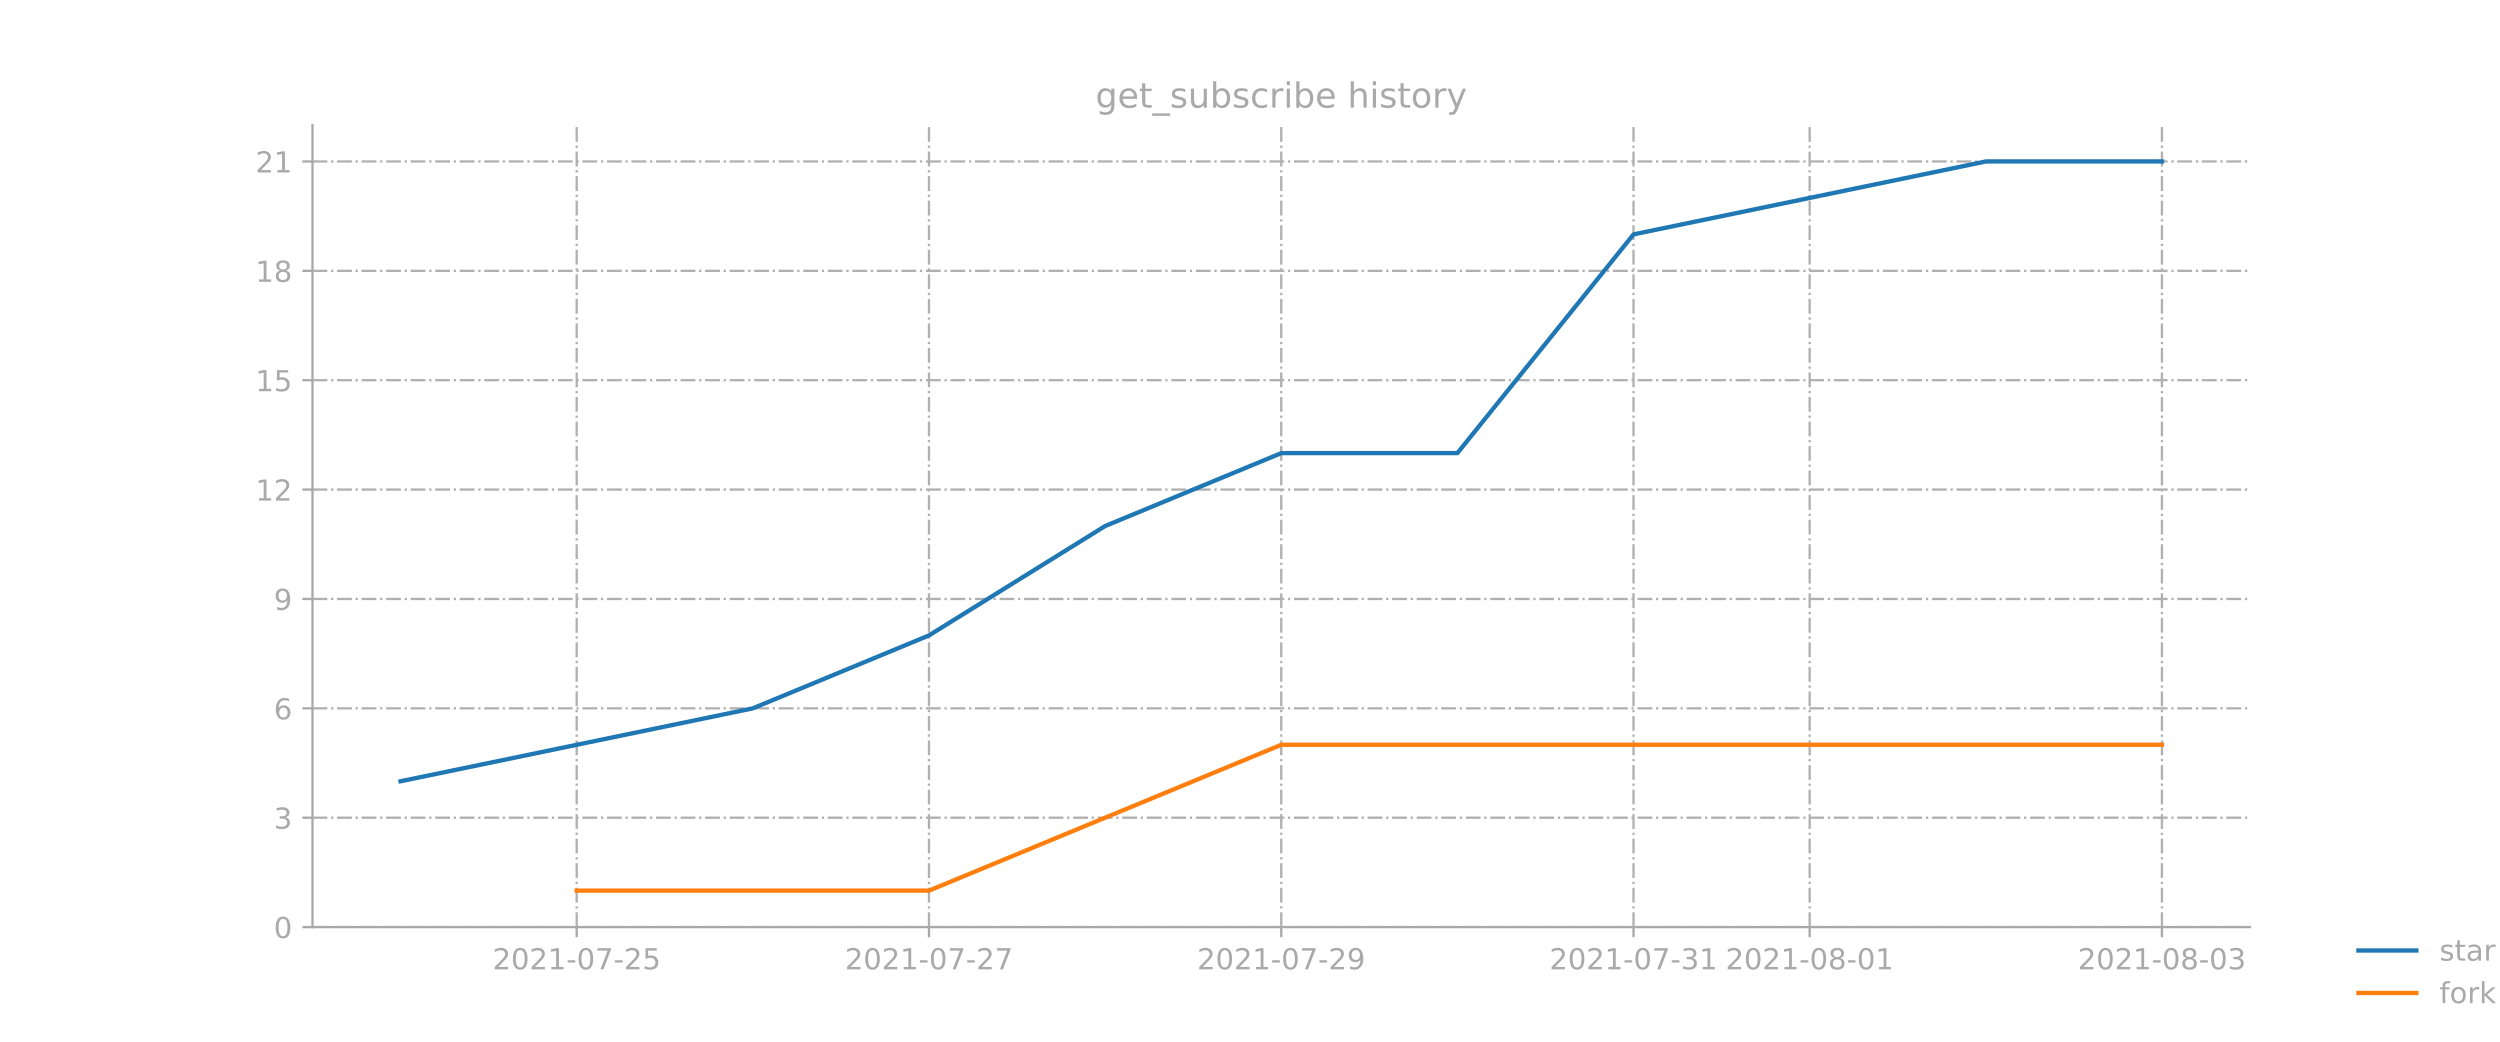
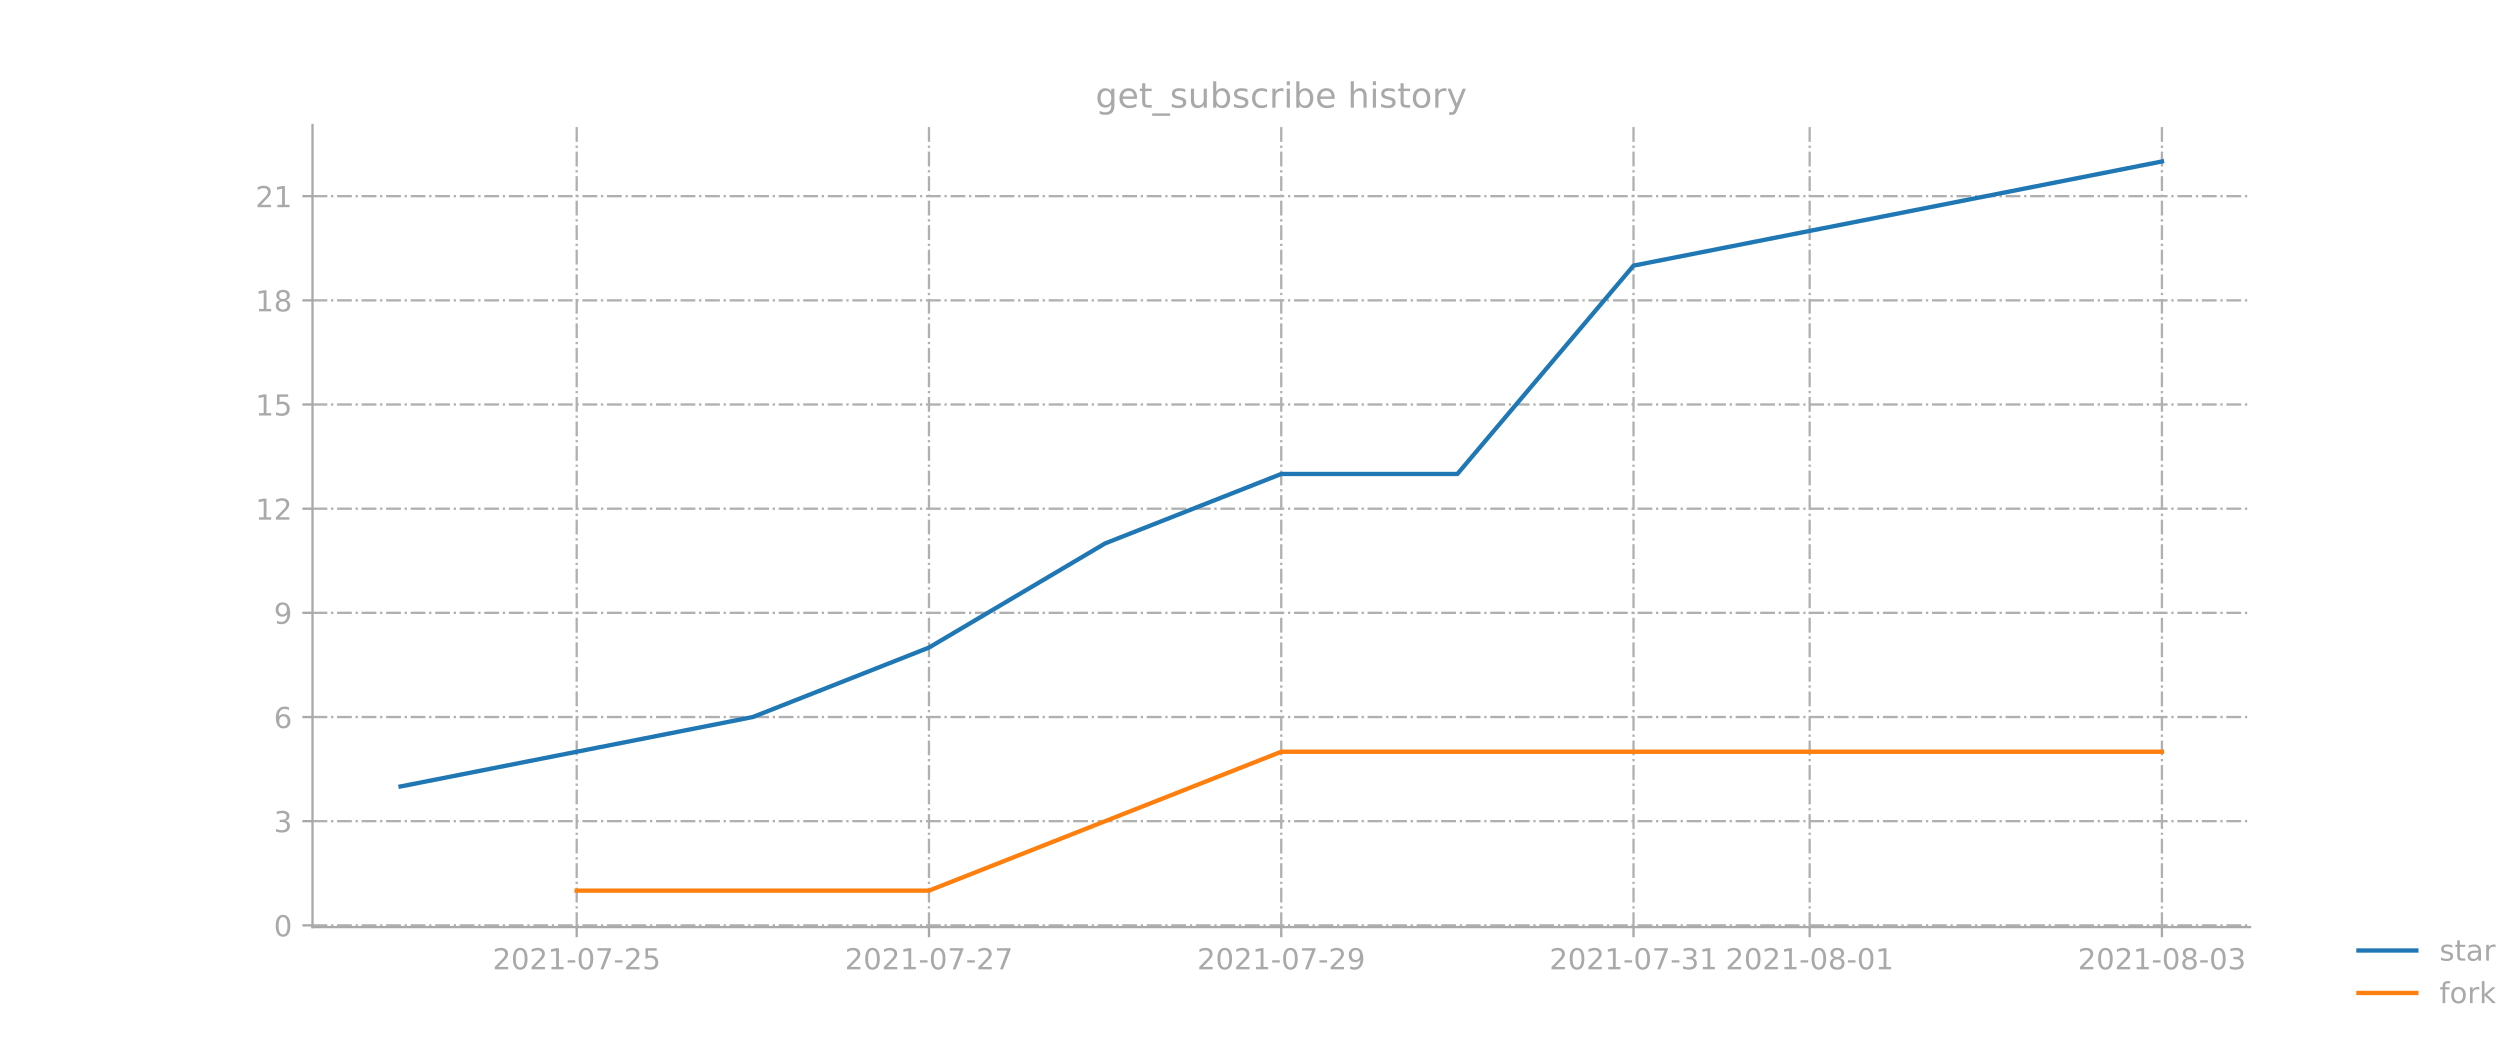
<svg xmlns="http://www.w3.org/2000/svg" xmlns:xlink="http://www.w3.org/1999/xlink" height="360pt" version="1.1" viewBox="0 0 864 360" width="864pt">
  <defs>
    <style type="text/css">*{stroke-linecap:butt;stroke-linejoin:round;}</style>
  </defs>
  <g id="figure_1">
    <g id="patch_1">
      <path d="M 0 360  L 864 360  L 864 0  L 0 0  z " style="fill:none;opacity:0;" />
    </g>
    <g id="axes_1">
      <g id="patch_2">
        <path d="M 108 320.4  L 777.6 320.4  L 777.6 43.2  L 108 43.2  z " style="fill:none;opacity:0;" />
      </g>
      <g id="matplotlib.axis_1">
        <g id="xtick_1">
          <g id="line2d_1">
-             <path clip-path="url(#p1a5dac1588)" d="M 199.309 320.4  L 199.309 43.2  " style="fill:none;stroke:#b0b0b0;stroke-dasharray:5.12,1.28,0.8,1.28;stroke-dashoffset:0;stroke-width:0.8;" />
+             <path clip-path="url(#p8f7c2eec60)" d="M 199.309 320.4  L 199.309 43.2  " style="fill:none;stroke:#b0b0b0;stroke-dasharray:5.12,1.28,0.8,1.28;stroke-dashoffset:0;stroke-width:0.8;" />
          </g>
          <g id="line2d_2">
            <defs>
-               <path d="M 0 0  L 0 3.5  " id="mdf67e883db" style="stroke:#a9a9a9;stroke-width:0.8;" />
+               <path d="M 0 0  L 0 3.5  " id="mfc2917ab93" style="stroke:#a9a9a9;stroke-width:0.8;" />
            </defs>
            <g>
-               <use style="fill:#a9a9a9;stroke:#a9a9a9;stroke-width:0.8;" x="199.309" xlink:href="#mdf67e883db" y="320.4" />
+               <use style="fill:#a9a9a9;stroke:#a9a9a9;stroke-width:0.8;" x="199.309" xlink:href="#mfc2917ab93" y="320.4" />
            </g>
          </g>
          <g id="text_1">
            <g style="fill:#a9a9a9;" transform="translate(170.2513 334.9984)scale(0.1 -0.1)">
              <defs>
                <path d="M 1228 531  L 3431 531  L 3431 0  L 469 0  L 469 531  Q 828 903 1448 1529  Q 2069 2156 2228 2338  Q 2531 2678 2651 2914  Q 2772 3150 2772 3378  Q 2772 3750 2511 3984  Q 2250 4219 1831 4219  Q 1534 4219 1204 4116  Q 875 4013 500 3803  L 500 4441  Q 881 4594 1212 4672  Q 1544 4750 1819 4750  Q 2544 4750 2975 4387  Q 3406 4025 3406 3419  Q 3406 3131 3298 2873  Q 3191 2616 2906 2266  Q 2828 2175 2409 1742  Q 1991 1309 1228 531  z " id="DejaVuSans-32" transform="scale(0.015625)" />
                <path d="M 2034 4250  Q 1547 4250 1301 3770  Q 1056 3291 1056 2328  Q 1056 1369 1301 889  Q 1547 409 2034 409  Q 2525 409 2770 889  Q 3016 1369 3016 2328  Q 3016 3291 2770 3770  Q 2525 4250 2034 4250  z M 2034 4750  Q 2819 4750 3233 4129  Q 3647 3509 3647 2328  Q 3647 1150 3233 529  Q 2819 -91 2034 -91  Q 1250 -91 836 529  Q 422 1150 422 2328  Q 422 3509 836 4129  Q 1250 4750 2034 4750  z " id="DejaVuSans-30" transform="scale(0.015625)" />
                <path d="M 794 531  L 1825 531  L 1825 4091  L 703 3866  L 703 4441  L 1819 4666  L 2450 4666  L 2450 531  L 3481 531  L 3481 0  L 794 0  L 794 531  z " id="DejaVuSans-31" transform="scale(0.015625)" />
                <path d="M 313 2009  L 1997 2009  L 1997 1497  L 313 1497  L 313 2009  z " id="DejaVuSans-2d" transform="scale(0.015625)" />
                <path d="M 525 4666  L 3525 4666  L 3525 4397  L 1831 0  L 1172 0  L 2766 4134  L 525 4134  L 525 4666  z " id="DejaVuSans-37" transform="scale(0.015625)" />
                <path d="M 691 4666  L 3169 4666  L 3169 4134  L 1269 4134  L 1269 2991  Q 1406 3038 1543 3061  Q 1681 3084 1819 3084  Q 2600 3084 3056 2656  Q 3513 2228 3513 1497  Q 3513 744 3044 326  Q 2575 -91 1722 -91  Q 1428 -91 1123 -41  Q 819 9 494 109  L 494 744  Q 775 591 1075 516  Q 1375 441 1709 441  Q 2250 441 2565 725  Q 2881 1009 2881 1497  Q 2881 1984 2565 2268  Q 2250 2553 1709 2553  Q 1456 2553 1204 2497  Q 953 2441 691 2322  L 691 4666  z " id="DejaVuSans-35" transform="scale(0.015625)" />
              </defs>
              <use xlink:href="#DejaVuSans-32" />
              <use x="63.623" xlink:href="#DejaVuSans-30" />
              <use x="127.246" xlink:href="#DejaVuSans-32" />
              <use x="190.869" xlink:href="#DejaVuSans-31" />
              <use x="254.492" xlink:href="#DejaVuSans-2d" />
              <use x="290.576" xlink:href="#DejaVuSans-30" />
              <use x="354.199" xlink:href="#DejaVuSans-37" />
              <use x="417.822" xlink:href="#DejaVuSans-2d" />
              <use x="453.906" xlink:href="#DejaVuSans-32" />
              <use x="517.529" xlink:href="#DejaVuSans-35" />
            </g>
          </g>
        </g>
        <g id="xtick_2">
          <g id="line2d_3">
-             <path clip-path="url(#p1a5dac1588)" d="M 321.055 320.4  L 321.055 43.2  " style="fill:none;stroke:#b0b0b0;stroke-dasharray:5.12,1.28,0.8,1.28;stroke-dashoffset:0;stroke-width:0.8;" />
+             <path clip-path="url(#p8f7c2eec60)" d="M 321.055 320.4  L 321.055 43.2  " style="fill:none;stroke:#b0b0b0;stroke-dasharray:5.12,1.28,0.8,1.28;stroke-dashoffset:0;stroke-width:0.8;" />
          </g>
          <g id="line2d_4">
            <g>
-               <use style="fill:#a9a9a9;stroke:#a9a9a9;stroke-width:0.8;" x="321.055" xlink:href="#mdf67e883db" y="320.4" />
+               <use style="fill:#a9a9a9;stroke:#a9a9a9;stroke-width:0.8;" x="321.055" xlink:href="#mfc2917ab93" y="320.4" />
            </g>
          </g>
          <g id="text_2">
            <g style="fill:#a9a9a9;" transform="translate(291.9967 334.9984)scale(0.1 -0.1)">
              <use xlink:href="#DejaVuSans-32" />
              <use x="63.623" xlink:href="#DejaVuSans-30" />
              <use x="127.246" xlink:href="#DejaVuSans-32" />
              <use x="190.869" xlink:href="#DejaVuSans-31" />
              <use x="254.492" xlink:href="#DejaVuSans-2d" />
              <use x="290.576" xlink:href="#DejaVuSans-30" />
              <use x="354.199" xlink:href="#DejaVuSans-37" />
              <use x="417.822" xlink:href="#DejaVuSans-2d" />
              <use x="453.906" xlink:href="#DejaVuSans-32" />
              <use x="517.529" xlink:href="#DejaVuSans-37" />
            </g>
          </g>
        </g>
        <g id="xtick_3">
          <g id="line2d_5">
-             <path clip-path="url(#p1a5dac1588)" d="M 442.8 320.4  L 442.8 43.2  " style="fill:none;stroke:#b0b0b0;stroke-dasharray:5.12,1.28,0.8,1.28;stroke-dashoffset:0;stroke-width:0.8;" />
+             <path clip-path="url(#p8f7c2eec60)" d="M 442.8 320.4  L 442.8 43.2  " style="fill:none;stroke:#b0b0b0;stroke-dasharray:5.12,1.28,0.8,1.28;stroke-dashoffset:0;stroke-width:0.8;" />
          </g>
          <g id="line2d_6">
            <g>
-               <use style="fill:#a9a9a9;stroke:#a9a9a9;stroke-width:0.8;" x="442.8" xlink:href="#mdf67e883db" y="320.4" />
+               <use style="fill:#a9a9a9;stroke:#a9a9a9;stroke-width:0.8;" x="442.8" xlink:href="#mfc2917ab93" y="320.4" />
            </g>
          </g>
          <g id="text_3">
            <g style="fill:#a9a9a9;" transform="translate(413.7422 334.9984)scale(0.1 -0.1)">
              <defs>
                <path d="M 703 97  L 703 672  Q 941 559 1184 500  Q 1428 441 1663 441  Q 2288 441 2617 861  Q 2947 1281 2994 2138  Q 2813 1869 2534 1725  Q 2256 1581 1919 1581  Q 1219 1581 811 2004  Q 403 2428 403 3163  Q 403 3881 828 4315  Q 1253 4750 1959 4750  Q 2769 4750 3195 4129  Q 3622 3509 3622 2328  Q 3622 1225 3098 567  Q 2575 -91 1691 -91  Q 1453 -91 1209 -44  Q 966 3 703 97  z M 1959 2075  Q 2384 2075 2632 2365  Q 2881 2656 2881 3163  Q 2881 3666 2632 3958  Q 2384 4250 1959 4250  Q 1534 4250 1286 3958  Q 1038 3666 1038 3163  Q 1038 2656 1286 2365  Q 1534 2075 1959 2075  z " id="DejaVuSans-39" transform="scale(0.015625)" />
              </defs>
              <use xlink:href="#DejaVuSans-32" />
              <use x="63.623" xlink:href="#DejaVuSans-30" />
              <use x="127.246" xlink:href="#DejaVuSans-32" />
              <use x="190.869" xlink:href="#DejaVuSans-31" />
              <use x="254.492" xlink:href="#DejaVuSans-2d" />
              <use x="290.576" xlink:href="#DejaVuSans-30" />
              <use x="354.199" xlink:href="#DejaVuSans-37" />
              <use x="417.822" xlink:href="#DejaVuSans-2d" />
              <use x="453.906" xlink:href="#DejaVuSans-32" />
              <use x="517.529" xlink:href="#DejaVuSans-39" />
            </g>
          </g>
        </g>
        <g id="xtick_4">
          <g id="line2d_7">
-             <path clip-path="url(#p1a5dac1588)" d="M 564.545 320.4  L 564.545 43.2  " style="fill:none;stroke:#b0b0b0;stroke-dasharray:5.12,1.28,0.8,1.28;stroke-dashoffset:0;stroke-width:0.8;" />
+             <path clip-path="url(#p8f7c2eec60)" d="M 564.545 320.4  L 564.545 43.2  " style="fill:none;stroke:#b0b0b0;stroke-dasharray:5.12,1.28,0.8,1.28;stroke-dashoffset:0;stroke-width:0.8;" />
          </g>
          <g id="line2d_8">
            <g>
-               <use style="fill:#a9a9a9;stroke:#a9a9a9;stroke-width:0.8;" x="564.545" xlink:href="#mdf67e883db" y="320.4" />
+               <use style="fill:#a9a9a9;stroke:#a9a9a9;stroke-width:0.8;" x="564.545" xlink:href="#mfc2917ab93" y="320.4" />
            </g>
          </g>
          <g id="text_4">
            <g style="fill:#a9a9a9;" transform="translate(535.4876 334.9984)scale(0.1 -0.1)">
              <defs>
                <path d="M 2597 2516  Q 3050 2419 3304 2112  Q 3559 1806 3559 1356  Q 3559 666 3084 287  Q 2609 -91 1734 -91  Q 1441 -91 1130 -33  Q 819 25 488 141  L 488 750  Q 750 597 1062 519  Q 1375 441 1716 441  Q 2309 441 2620 675  Q 2931 909 2931 1356  Q 2931 1769 2642 2001  Q 2353 2234 1838 2234  L 1294 2234  L 1294 2753  L 1863 2753  Q 2328 2753 2575 2939  Q 2822 3125 2822 3475  Q 2822 3834 2567 4026  Q 2313 4219 1838 4219  Q 1578 4219 1281 4162  Q 984 4106 628 3988  L 628 4550  Q 988 4650 1302 4700  Q 1616 4750 1894 4750  Q 2613 4750 3031 4423  Q 3450 4097 3450 3541  Q 3450 3153 3228 2886  Q 3006 2619 2597 2516  z " id="DejaVuSans-33" transform="scale(0.015625)" />
              </defs>
              <use xlink:href="#DejaVuSans-32" />
              <use x="63.623" xlink:href="#DejaVuSans-30" />
              <use x="127.246" xlink:href="#DejaVuSans-32" />
              <use x="190.869" xlink:href="#DejaVuSans-31" />
              <use x="254.492" xlink:href="#DejaVuSans-2d" />
              <use x="290.576" xlink:href="#DejaVuSans-30" />
              <use x="354.199" xlink:href="#DejaVuSans-37" />
              <use x="417.822" xlink:href="#DejaVuSans-2d" />
              <use x="453.906" xlink:href="#DejaVuSans-33" />
              <use x="517.529" xlink:href="#DejaVuSans-31" />
            </g>
          </g>
        </g>
        <g id="xtick_5">
          <g id="line2d_9">
-             <path clip-path="url(#p1a5dac1588)" d="M 625.418 320.4  L 625.418 43.2  " style="fill:none;stroke:#b0b0b0;stroke-dasharray:5.12,1.28,0.8,1.28;stroke-dashoffset:0;stroke-width:0.8;" />
+             <path clip-path="url(#p8f7c2eec60)" d="M 625.418 320.4  L 625.418 43.2  " style="fill:none;stroke:#b0b0b0;stroke-dasharray:5.12,1.28,0.8,1.28;stroke-dashoffset:0;stroke-width:0.8;" />
          </g>
          <g id="line2d_10">
            <g>
-               <use style="fill:#a9a9a9;stroke:#a9a9a9;stroke-width:0.8;" x="625.418" xlink:href="#mdf67e883db" y="320.4" />
+               <use style="fill:#a9a9a9;stroke:#a9a9a9;stroke-width:0.8;" x="625.418" xlink:href="#mfc2917ab93" y="320.4" />
            </g>
          </g>
          <g id="text_5">
            <g style="fill:#a9a9a9;" transform="translate(596.3604 334.9984)scale(0.1 -0.1)">
              <defs>
                <path d="M 2034 2216  Q 1584 2216 1326 1975  Q 1069 1734 1069 1313  Q 1069 891 1326 650  Q 1584 409 2034 409  Q 2484 409 2743 651  Q 3003 894 3003 1313  Q 3003 1734 2745 1975  Q 2488 2216 2034 2216  z M 1403 2484  Q 997 2584 770 2862  Q 544 3141 544 3541  Q 544 4100 942 4425  Q 1341 4750 2034 4750  Q 2731 4750 3128 4425  Q 3525 4100 3525 3541  Q 3525 3141 3298 2862  Q 3072 2584 2669 2484  Q 3125 2378 3379 2068  Q 3634 1759 3634 1313  Q 3634 634 3220 271  Q 2806 -91 2034 -91  Q 1263 -91 848 271  Q 434 634 434 1313  Q 434 1759 690 2068  Q 947 2378 1403 2484  z M 1172 3481  Q 1172 3119 1398 2916  Q 1625 2713 2034 2713  Q 2441 2713 2670 2916  Q 2900 3119 2900 3481  Q 2900 3844 2670 4047  Q 2441 4250 2034 4250  Q 1625 4250 1398 4047  Q 1172 3844 1172 3481  z " id="DejaVuSans-38" transform="scale(0.015625)" />
              </defs>
              <use xlink:href="#DejaVuSans-32" />
              <use x="63.623" xlink:href="#DejaVuSans-30" />
              <use x="127.246" xlink:href="#DejaVuSans-32" />
              <use x="190.869" xlink:href="#DejaVuSans-31" />
              <use x="254.492" xlink:href="#DejaVuSans-2d" />
              <use x="290.576" xlink:href="#DejaVuSans-30" />
              <use x="354.199" xlink:href="#DejaVuSans-38" />
              <use x="417.822" xlink:href="#DejaVuSans-2d" />
              <use x="453.906" xlink:href="#DejaVuSans-30" />
              <use x="517.529" xlink:href="#DejaVuSans-31" />
            </g>
          </g>
        </g>
        <g id="xtick_6">
          <g id="line2d_11">
-             <path clip-path="url(#p1a5dac1588)" d="M 747.164 320.4  L 747.164 43.2  " style="fill:none;stroke:#b0b0b0;stroke-dasharray:5.12,1.28,0.8,1.28;stroke-dashoffset:0;stroke-width:0.8;" />
+             <path clip-path="url(#p8f7c2eec60)" d="M 747.164 320.4  L 747.164 43.2  " style="fill:none;stroke:#b0b0b0;stroke-dasharray:5.12,1.28,0.8,1.28;stroke-dashoffset:0;stroke-width:0.8;" />
          </g>
          <g id="line2d_12">
            <g>
-               <use style="fill:#a9a9a9;stroke:#a9a9a9;stroke-width:0.8;" x="747.164" xlink:href="#mdf67e883db" y="320.4" />
+               <use style="fill:#a9a9a9;stroke:#a9a9a9;stroke-width:0.8;" x="747.164" xlink:href="#mfc2917ab93" y="320.4" />
            </g>
          </g>
          <g id="text_6">
            <g style="fill:#a9a9a9;" transform="translate(718.1058 334.9984)scale(0.1 -0.1)">
              <use xlink:href="#DejaVuSans-32" />
              <use x="63.623" xlink:href="#DejaVuSans-30" />
              <use x="127.246" xlink:href="#DejaVuSans-32" />
              <use x="190.869" xlink:href="#DejaVuSans-31" />
              <use x="254.492" xlink:href="#DejaVuSans-2d" />
              <use x="290.576" xlink:href="#DejaVuSans-30" />
              <use x="354.199" xlink:href="#DejaVuSans-38" />
              <use x="417.822" xlink:href="#DejaVuSans-2d" />
              <use x="453.906" xlink:href="#DejaVuSans-30" />
              <use x="517.529" xlink:href="#DejaVuSans-33" />
            </g>
          </g>
        </g>
      </g>
      <g id="matplotlib.axis_2">
        <g id="ytick_1">
          <g id="line2d_13">
-             <path clip-path="url(#p1a5dac1588)" d="M 108 320.4  L 777.6 320.4  " style="fill:none;stroke:#b0b0b0;stroke-dasharray:5.12,1.28,0.8,1.28;stroke-dashoffset:0;stroke-width:0.8;" />
+             <path clip-path="url(#p8f7c2eec60)" d="M 108 319.8  L 777.6 319.8  " style="fill:none;stroke:#b0b0b0;stroke-dasharray:5.12,1.28,0.8,1.28;stroke-dashoffset:0;stroke-width:0.8;" />
          </g>
          <g id="line2d_14">
            <defs>
-               <path d="M 0 0  L -3.5 0  " id="mc205c8c057" style="stroke:#a9a9a9;stroke-width:0.8;" />
+               <path d="M 0 0  L -3.5 0  " id="m5ad82fe697" style="stroke:#a9a9a9;stroke-width:0.8;" />
            </defs>
            <g>
-               <use style="fill:#a9a9a9;stroke:#a9a9a9;stroke-width:0.8;" x="108" xlink:href="#mc205c8c057" y="320.4" />
+               <use style="fill:#a9a9a9;stroke:#a9a9a9;stroke-width:0.8;" x="108" xlink:href="#m5ad82fe697" y="319.8" />
            </g>
          </g>
          <g id="text_7">
-             <g style="fill:#a9a9a9;" transform="translate(94.6375 324.1992)scale(0.1 -0.1)">
+             <g style="fill:#a9a9a9;" transform="translate(94.6375 323.5992)scale(0.1 -0.1)">
              <use xlink:href="#DejaVuSans-30" />
            </g>
          </g>
        </g>
        <g id="ytick_2">
          <g id="line2d_15">
-             <path clip-path="url(#p1a5dac1588)" d="M 108 282.6  L 777.6 282.6  " style="fill:none;stroke:#b0b0b0;stroke-dasharray:5.12,1.28,0.8,1.28;stroke-dashoffset:0;stroke-width:0.8;" />
+             <path clip-path="url(#p8f7c2eec60)" d="M 108 283.8  L 777.6 283.8  " style="fill:none;stroke:#b0b0b0;stroke-dasharray:5.12,1.28,0.8,1.28;stroke-dashoffset:0;stroke-width:0.8;" />
          </g>
          <g id="line2d_16">
            <g>
-               <use style="fill:#a9a9a9;stroke:#a9a9a9;stroke-width:0.8;" x="108" xlink:href="#mc205c8c057" y="282.6" />
+               <use style="fill:#a9a9a9;stroke:#a9a9a9;stroke-width:0.8;" x="108" xlink:href="#m5ad82fe697" y="283.8" />
            </g>
          </g>
          <g id="text_8">
-             <g style="fill:#a9a9a9;" transform="translate(94.6375 286.3992)scale(0.1 -0.1)">
+             <g style="fill:#a9a9a9;" transform="translate(94.6375 287.5992)scale(0.1 -0.1)">
              <use xlink:href="#DejaVuSans-33" />
            </g>
          </g>
        </g>
        <g id="ytick_3">
          <g id="line2d_17">
-             <path clip-path="url(#p1a5dac1588)" d="M 108 244.8  L 777.6 244.8  " style="fill:none;stroke:#b0b0b0;stroke-dasharray:5.12,1.28,0.8,1.28;stroke-dashoffset:0;stroke-width:0.8;" />
+             <path clip-path="url(#p8f7c2eec60)" d="M 108 247.8  L 777.6 247.8  " style="fill:none;stroke:#b0b0b0;stroke-dasharray:5.12,1.28,0.8,1.28;stroke-dashoffset:0;stroke-width:0.8;" />
          </g>
          <g id="line2d_18">
            <g>
-               <use style="fill:#a9a9a9;stroke:#a9a9a9;stroke-width:0.8;" x="108" xlink:href="#mc205c8c057" y="244.8" />
+               <use style="fill:#a9a9a9;stroke:#a9a9a9;stroke-width:0.8;" x="108" xlink:href="#m5ad82fe697" y="247.8" />
            </g>
          </g>
          <g id="text_9">
-             <g style="fill:#a9a9a9;" transform="translate(94.6375 248.5992)scale(0.1 -0.1)">
+             <g style="fill:#a9a9a9;" transform="translate(94.6375 251.5992)scale(0.1 -0.1)">
              <defs>
                <path d="M 2113 2584  Q 1688 2584 1439 2293  Q 1191 2003 1191 1497  Q 1191 994 1439 701  Q 1688 409 2113 409  Q 2538 409 2786 701  Q 3034 994 3034 1497  Q 3034 2003 2786 2293  Q 2538 2584 2113 2584  z M 3366 4563  L 3366 3988  Q 3128 4100 2886 4159  Q 2644 4219 2406 4219  Q 1781 4219 1451 3797  Q 1122 3375 1075 2522  Q 1259 2794 1537 2939  Q 1816 3084 2150 3084  Q 2853 3084 3261 2657  Q 3669 2231 3669 1497  Q 3669 778 3244 343  Q 2819 -91 2113 -91  Q 1303 -91 875 529  Q 447 1150 447 2328  Q 447 3434 972 4092  Q 1497 4750 2381 4750  Q 2619 4750 2861 4703  Q 3103 4656 3366 4563  z " id="DejaVuSans-36" transform="scale(0.015625)" />
              </defs>
              <use xlink:href="#DejaVuSans-36" />
            </g>
          </g>
        </g>
        <g id="ytick_4">
          <g id="line2d_19">
-             <path clip-path="url(#p1a5dac1588)" d="M 108 207  L 777.6 207  " style="fill:none;stroke:#b0b0b0;stroke-dasharray:5.12,1.28,0.8,1.28;stroke-dashoffset:0;stroke-width:0.8;" />
+             <path clip-path="url(#p8f7c2eec60)" d="M 108 211.8  L 777.6 211.8  " style="fill:none;stroke:#b0b0b0;stroke-dasharray:5.12,1.28,0.8,1.28;stroke-dashoffset:0;stroke-width:0.8;" />
          </g>
          <g id="line2d_20">
            <g>
-               <use style="fill:#a9a9a9;stroke:#a9a9a9;stroke-width:0.8;" x="108" xlink:href="#mc205c8c057" y="207" />
+               <use style="fill:#a9a9a9;stroke:#a9a9a9;stroke-width:0.8;" x="108" xlink:href="#m5ad82fe697" y="211.8" />
            </g>
          </g>
          <g id="text_10">
-             <g style="fill:#a9a9a9;" transform="translate(94.6375 210.7992)scale(0.1 -0.1)">
+             <g style="fill:#a9a9a9;" transform="translate(94.6375 215.5992)scale(0.1 -0.1)">
              <use xlink:href="#DejaVuSans-39" />
            </g>
          </g>
        </g>
        <g id="ytick_5">
          <g id="line2d_21">
-             <path clip-path="url(#p1a5dac1588)" d="M 108 169.2  L 777.6 169.2  " style="fill:none;stroke:#b0b0b0;stroke-dasharray:5.12,1.28,0.8,1.28;stroke-dashoffset:0;stroke-width:0.8;" />
+             <path clip-path="url(#p8f7c2eec60)" d="M 108 175.8  L 777.6 175.8  " style="fill:none;stroke:#b0b0b0;stroke-dasharray:5.12,1.28,0.8,1.28;stroke-dashoffset:0;stroke-width:0.8;" />
          </g>
          <g id="line2d_22">
            <g>
-               <use style="fill:#a9a9a9;stroke:#a9a9a9;stroke-width:0.8;" x="108" xlink:href="#mc205c8c057" y="169.2" />
+               <use style="fill:#a9a9a9;stroke:#a9a9a9;stroke-width:0.8;" x="108" xlink:href="#m5ad82fe697" y="175.8" />
            </g>
          </g>
          <g id="text_11">
-             <g style="fill:#a9a9a9;" transform="translate(88.275 172.9992)scale(0.1 -0.1)">
+             <g style="fill:#a9a9a9;" transform="translate(88.275 179.5992)scale(0.1 -0.1)">
              <use xlink:href="#DejaVuSans-31" />
              <use x="63.623" xlink:href="#DejaVuSans-32" />
            </g>
          </g>
        </g>
        <g id="ytick_6">
          <g id="line2d_23">
-             <path clip-path="url(#p1a5dac1588)" d="M 108 131.4  L 777.6 131.4  " style="fill:none;stroke:#b0b0b0;stroke-dasharray:5.12,1.28,0.8,1.28;stroke-dashoffset:0;stroke-width:0.8;" />
+             <path clip-path="url(#p8f7c2eec60)" d="M 108 139.8  L 777.6 139.8  " style="fill:none;stroke:#b0b0b0;stroke-dasharray:5.12,1.28,0.8,1.28;stroke-dashoffset:0;stroke-width:0.8;" />
          </g>
          <g id="line2d_24">
            <g>
-               <use style="fill:#a9a9a9;stroke:#a9a9a9;stroke-width:0.8;" x="108" xlink:href="#mc205c8c057" y="131.4" />
+               <use style="fill:#a9a9a9;stroke:#a9a9a9;stroke-width:0.8;" x="108" xlink:href="#m5ad82fe697" y="139.8" />
            </g>
          </g>
          <g id="text_12">
-             <g style="fill:#a9a9a9;" transform="translate(88.275 135.1992)scale(0.1 -0.1)">
+             <g style="fill:#a9a9a9;" transform="translate(88.275 143.5992)scale(0.1 -0.1)">
              <use xlink:href="#DejaVuSans-31" />
              <use x="63.623" xlink:href="#DejaVuSans-35" />
            </g>
          </g>
        </g>
        <g id="ytick_7">
          <g id="line2d_25">
-             <path clip-path="url(#p1a5dac1588)" d="M 108 93.6  L 777.6 93.6  " style="fill:none;stroke:#b0b0b0;stroke-dasharray:5.12,1.28,0.8,1.28;stroke-dashoffset:0;stroke-width:0.8;" />
+             <path clip-path="url(#p8f7c2eec60)" d="M 108 103.8  L 777.6 103.8  " style="fill:none;stroke:#b0b0b0;stroke-dasharray:5.12,1.28,0.8,1.28;stroke-dashoffset:0;stroke-width:0.8;" />
          </g>
          <g id="line2d_26">
            <g>
-               <use style="fill:#a9a9a9;stroke:#a9a9a9;stroke-width:0.8;" x="108" xlink:href="#mc205c8c057" y="93.6" />
+               <use style="fill:#a9a9a9;stroke:#a9a9a9;stroke-width:0.8;" x="108" xlink:href="#m5ad82fe697" y="103.8" />
            </g>
          </g>
          <g id="text_13">
-             <g style="fill:#a9a9a9;" transform="translate(88.275 97.39922)scale(0.1 -0.1)">
+             <g style="fill:#a9a9a9;" transform="translate(88.275 107.5992)scale(0.1 -0.1)">
              <use xlink:href="#DejaVuSans-31" />
              <use x="63.623" xlink:href="#DejaVuSans-38" />
            </g>
          </g>
        </g>
        <g id="ytick_8">
          <g id="line2d_27">
-             <path clip-path="url(#p1a5dac1588)" d="M 108 55.8  L 777.6 55.8  " style="fill:none;stroke:#b0b0b0;stroke-dasharray:5.12,1.28,0.8,1.28;stroke-dashoffset:0;stroke-width:0.8;" />
+             <path clip-path="url(#p8f7c2eec60)" d="M 108 67.8  L 777.6 67.8  " style="fill:none;stroke:#b0b0b0;stroke-dasharray:5.12,1.28,0.8,1.28;stroke-dashoffset:0;stroke-width:0.8;" />
          </g>
          <g id="line2d_28">
            <g>
-               <use style="fill:#a9a9a9;stroke:#a9a9a9;stroke-width:0.8;" x="108" xlink:href="#mc205c8c057" y="55.8" />
+               <use style="fill:#a9a9a9;stroke:#a9a9a9;stroke-width:0.8;" x="108" xlink:href="#m5ad82fe697" y="67.8" />
            </g>
          </g>
          <g id="text_14">
-             <g style="fill:#a9a9a9;" transform="translate(88.275 59.59922)scale(0.1 -0.1)">
+             <g style="fill:#a9a9a9;" transform="translate(88.275 71.59922)scale(0.1 -0.1)">
              <use xlink:href="#DejaVuSans-32" />
              <use x="63.623" xlink:href="#DejaVuSans-31" />
            </g>
          </g>
        </g>
      </g>
      <g id="line2d_29">
-         <path clip-path="url(#p1a5dac1588)" d="M 138.436 270  L 199.309 257.4  L 260.182 244.8  L 321.055 219.6  L 381.927 181.8  L 442.8 156.6  L 503.673 156.6  L 564.545 81  L 625.418 68.4  L 686.291 55.8  L 747.164 55.8  " style="fill:none;stroke:#1f77b4;stroke-linecap:square;stroke-width:1.5;" />
+         <path clip-path="url(#p8f7c2eec60)" d="M 138.436 271.8  L 199.309 259.8  L 260.182 247.8  L 321.055 223.8  L 381.927 187.8  L 442.8 163.8  L 503.673 163.8  L 564.545 91.8  L 625.418 79.8  L 686.291 67.8  L 747.164 55.8  " style="fill:none;stroke:#1f77b4;stroke-linecap:square;stroke-width:1.5;" />
      </g>
      <g id="line2d_30">
-         <path clip-path="url(#p1a5dac1588)" d="M 199.309 307.8  L 260.182 307.8  L 321.055 307.8  L 381.927 282.6  L 442.8 257.4  L 503.673 257.4  L 564.545 257.4  L 625.418 257.4  L 686.291 257.4  L 747.164 257.4  " style="fill:none;stroke:#ff7f0e;stroke-linecap:square;stroke-width:1.5;" />
+         <path clip-path="url(#p8f7c2eec60)" d="M 199.309 307.8  L 260.182 307.8  L 321.055 307.8  L 381.927 283.8  L 442.8 259.8  L 503.673 259.8  L 564.545 259.8  L 625.418 259.8  L 686.291 259.8  L 747.164 259.8  " style="fill:none;stroke:#ff7f0e;stroke-linecap:square;stroke-width:1.5;" />
      </g>
      <g id="patch_3">
        <path d="M 108 320.4  L 108 43.2  " style="fill:none;stroke:#a9a9a9;stroke-linecap:square;stroke-linejoin:miter;stroke-width:0.8;" />
      </g>
      <g id="patch_4">
        <path d="M 777.6 320.4  L 777.6 43.2  " style="fill:none;" />
      </g>
      <g id="patch_5">
        <path d="M 108 320.4  L 777.6 320.4  " style="fill:none;stroke:#a9a9a9;stroke-linecap:square;stroke-linejoin:miter;stroke-width:0.8;" />
      </g>
      <g id="patch_6">
        <path d="M 108 43.2  L 777.6 43.2  " style="fill:none;" />
      </g>
      <g id="text_15">
        <g style="fill:#a9a9a9;" transform="translate(378.6075 37.2)scale(0.12 -0.12)">
          <defs>
            <path d="M 2906 1791  Q 2906 2416 2648 2759  Q 2391 3103 1925 3103  Q 1463 3103 1205 2759  Q 947 2416 947 1791  Q 947 1169 1205 825  Q 1463 481 1925 481  Q 2391 481 2648 825  Q 2906 1169 2906 1791  z M 3481 434  Q 3481 -459 3084 -895  Q 2688 -1331 1869 -1331  Q 1566 -1331 1297 -1286  Q 1028 -1241 775 -1147  L 775 -588  Q 1028 -725 1275 -790  Q 1522 -856 1778 -856  Q 2344 -856 2625 -561  Q 2906 -266 2906 331  L 2906 616  Q 2728 306 2450 153  Q 2172 0 1784 0  Q 1141 0 747 490  Q 353 981 353 1791  Q 353 2603 747 3093  Q 1141 3584 1784 3584  Q 2172 3584 2450 3431  Q 2728 3278 2906 2969  L 2906 3500  L 3481 3500  L 3481 434  z " id="DejaVuSans-67" transform="scale(0.015625)" />
            <path d="M 3597 1894  L 3597 1613  L 953 1613  Q 991 1019 1311 708  Q 1631 397 2203 397  Q 2534 397 2845 478  Q 3156 559 3463 722  L 3463 178  Q 3153 47 2828 -22  Q 2503 -91 2169 -91  Q 1331 -91 842 396  Q 353 884 353 1716  Q 353 2575 817 3079  Q 1281 3584 2069 3584  Q 2775 3584 3186 3129  Q 3597 2675 3597 1894  z M 3022 2063  Q 3016 2534 2758 2815  Q 2500 3097 2075 3097  Q 1594 3097 1305 2825  Q 1016 2553 972 2059  L 3022 2063  z " id="DejaVuSans-65" transform="scale(0.015625)" />
            <path d="M 1172 4494  L 1172 3500  L 2356 3500  L 2356 3053  L 1172 3053  L 1172 1153  Q 1172 725 1289 603  Q 1406 481 1766 481  L 2356 481  L 2356 0  L 1766 0  Q 1100 0 847 248  Q 594 497 594 1153  L 594 3053  L 172 3053  L 172 3500  L 594 3500  L 594 4494  L 1172 4494  z " id="DejaVuSans-74" transform="scale(0.015625)" />
            <path d="M 3263 -1063  L 3263 -1509  L -63 -1509  L -63 -1063  L 3263 -1063  z " id="DejaVuSans-5f" transform="scale(0.015625)" />
            <path d="M 2834 3397  L 2834 2853  Q 2591 2978 2328 3040  Q 2066 3103 1784 3103  Q 1356 3103 1142 2972  Q 928 2841 928 2578  Q 928 2378 1081 2264  Q 1234 2150 1697 2047  L 1894 2003  Q 2506 1872 2764 1633  Q 3022 1394 3022 966  Q 3022 478 2636 193  Q 2250 -91 1575 -91  Q 1294 -91 989 -36  Q 684 19 347 128  L 347 722  Q 666 556 975 473  Q 1284 391 1588 391  Q 1994 391 2212 530  Q 2431 669 2431 922  Q 2431 1156 2273 1281  Q 2116 1406 1581 1522  L 1381 1569  Q 847 1681 609 1914  Q 372 2147 372 2553  Q 372 3047 722 3315  Q 1072 3584 1716 3584  Q 2034 3584 2315 3537  Q 2597 3491 2834 3397  z " id="DejaVuSans-73" transform="scale(0.015625)" />
            <path d="M 544 1381  L 544 3500  L 1119 3500  L 1119 1403  Q 1119 906 1312 657  Q 1506 409 1894 409  Q 2359 409 2629 706  Q 2900 1003 2900 1516  L 2900 3500  L 3475 3500  L 3475 0  L 2900 0  L 2900 538  Q 2691 219 2414 64  Q 2138 -91 1772 -91  Q 1169 -91 856 284  Q 544 659 544 1381  z M 1991 3584  L 1991 3584  z " id="DejaVuSans-75" transform="scale(0.015625)" />
            <path d="M 3116 1747  Q 3116 2381 2855 2742  Q 2594 3103 2138 3103  Q 1681 3103 1420 2742  Q 1159 2381 1159 1747  Q 1159 1113 1420 752  Q 1681 391 2138 391  Q 2594 391 2855 752  Q 3116 1113 3116 1747  z M 1159 2969  Q 1341 3281 1617 3432  Q 1894 3584 2278 3584  Q 2916 3584 3314 3078  Q 3713 2572 3713 1747  Q 3713 922 3314 415  Q 2916 -91 2278 -91  Q 1894 -91 1617 61  Q 1341 213 1159 525  L 1159 0  L 581 0  L 581 4863  L 1159 4863  L 1159 2969  z " id="DejaVuSans-62" transform="scale(0.015625)" />
            <path d="M 3122 3366  L 3122 2828  Q 2878 2963 2633 3030  Q 2388 3097 2138 3097  Q 1578 3097 1268 2742  Q 959 2388 959 1747  Q 959 1106 1268 751  Q 1578 397 2138 397  Q 2388 397 2633 464  Q 2878 531 3122 666  L 3122 134  Q 2881 22 2623 -34  Q 2366 -91 2075 -91  Q 1284 -91 818 406  Q 353 903 353 1747  Q 353 2603 823 3093  Q 1294 3584 2113 3584  Q 2378 3584 2631 3529  Q 2884 3475 3122 3366  z " id="DejaVuSans-63" transform="scale(0.015625)" />
            <path d="M 2631 2963  Q 2534 3019 2420 3045  Q 2306 3072 2169 3072  Q 1681 3072 1420 2755  Q 1159 2438 1159 1844  L 1159 0  L 581 0  L 581 3500  L 1159 3500  L 1159 2956  Q 1341 3275 1631 3429  Q 1922 3584 2338 3584  Q 2397 3584 2469 3576  Q 2541 3569 2628 3553  L 2631 2963  z " id="DejaVuSans-72" transform="scale(0.015625)" />
            <path d="M 603 3500  L 1178 3500  L 1178 0  L 603 0  L 603 3500  z M 603 4863  L 1178 4863  L 1178 4134  L 603 4134  L 603 4863  z " id="DejaVuSans-69" transform="scale(0.015625)" />
            <path id="DejaVuSans-20" transform="scale(0.015625)" />
            <path d="M 3513 2113  L 3513 0  L 2938 0  L 2938 2094  Q 2938 2591 2744 2837  Q 2550 3084 2163 3084  Q 1697 3084 1428 2787  Q 1159 2491 1159 1978  L 1159 0  L 581 0  L 581 4863  L 1159 4863  L 1159 2956  Q 1366 3272 1645 3428  Q 1925 3584 2291 3584  Q 2894 3584 3203 3211  Q 3513 2838 3513 2113  z " id="DejaVuSans-68" transform="scale(0.015625)" />
            <path d="M 1959 3097  Q 1497 3097 1228 2736  Q 959 2375 959 1747  Q 959 1119 1226 758  Q 1494 397 1959 397  Q 2419 397 2687 759  Q 2956 1122 2956 1747  Q 2956 2369 2687 2733  Q 2419 3097 1959 3097  z M 1959 3584  Q 2709 3584 3137 3096  Q 3566 2609 3566 1747  Q 3566 888 3137 398  Q 2709 -91 1959 -91  Q 1206 -91 779 398  Q 353 888 353 1747  Q 353 2609 779 3096  Q 1206 3584 1959 3584  z " id="DejaVuSans-6f" transform="scale(0.015625)" />
            <path d="M 2059 -325  Q 1816 -950 1584 -1140  Q 1353 -1331 966 -1331  L 506 -1331  L 506 -850  L 844 -850  Q 1081 -850 1212 -737  Q 1344 -625 1503 -206  L 1606 56  L 191 3500  L 800 3500  L 1894 763  L 2988 3500  L 3597 3500  L 2059 -325  z " id="DejaVuSans-79" transform="scale(0.015625)" />
          </defs>
          <use xlink:href="#DejaVuSans-67" />
          <use x="63.477" xlink:href="#DejaVuSans-65" />
          <use x="125" xlink:href="#DejaVuSans-74" />
          <use x="164.209" xlink:href="#DejaVuSans-5f" />
          <use x="214.209" xlink:href="#DejaVuSans-73" />
          <use x="266.309" xlink:href="#DejaVuSans-75" />
          <use x="329.688" xlink:href="#DejaVuSans-62" />
          <use x="393.164" xlink:href="#DejaVuSans-73" />
          <use x="445.264" xlink:href="#DejaVuSans-63" />
          <use x="500.244" xlink:href="#DejaVuSans-72" />
          <use x="541.357" xlink:href="#DejaVuSans-69" />
          <use x="569.141" xlink:href="#DejaVuSans-62" />
          <use x="632.617" xlink:href="#DejaVuSans-65" />
          <use x="694.141" xlink:href="#DejaVuSans-20" />
          <use x="725.928" xlink:href="#DejaVuSans-68" />
          <use x="789.307" xlink:href="#DejaVuSans-69" />
          <use x="817.09" xlink:href="#DejaVuSans-73" />
          <use x="869.189" xlink:href="#DejaVuSans-74" />
          <use x="908.398" xlink:href="#DejaVuSans-6f" />
          <use x="969.58" xlink:href="#DejaVuSans-72" />
          <use x="1010.693" xlink:href="#DejaVuSans-79" />
        </g>
      </g>
      <g id="legend_1">
        <g id="line2d_31">
          <path d="M 815.08 328.498  L 835.08 328.498  " style="fill:none;stroke:#1f77b4;stroke-linecap:square;stroke-width:1.5;" />
        </g>
        <g id="line2d_32" />
        <g id="text_16">
          <g style="fill:#a9a9a9;" transform="translate(843.08 331.9984)scale(0.1 -0.1)">
            <defs>
              <path d="M 2194 1759  Q 1497 1759 1228 1600  Q 959 1441 959 1056  Q 959 750 1161 570  Q 1363 391 1709 391  Q 2188 391 2477 730  Q 2766 1069 2766 1631  L 2766 1759  L 2194 1759  z M 3341 1997  L 3341 0  L 2766 0  L 2766 531  Q 2569 213 2275 61  Q 1981 -91 1556 -91  Q 1019 -91 701 211  Q 384 513 384 1019  Q 384 1609 779 1909  Q 1175 2209 1959 2209  L 2766 2209  L 2766 2266  Q 2766 2663 2505 2880  Q 2244 3097 1772 3097  Q 1472 3097 1187 3025  Q 903 2953 641 2809  L 641 3341  Q 956 3463 1253 3523  Q 1550 3584 1831 3584  Q 2591 3584 2966 3190  Q 3341 2797 3341 1997  z " id="DejaVuSans-61" transform="scale(0.015625)" />
            </defs>
            <use xlink:href="#DejaVuSans-73" />
            <use x="52.1" xlink:href="#DejaVuSans-74" />
            <use x="91.309" xlink:href="#DejaVuSans-61" />
            <use x="152.588" xlink:href="#DejaVuSans-72" />
          </g>
        </g>
        <g id="line2d_33">
          <path d="M 815.08 343.177  L 835.08 343.177  " style="fill:none;stroke:#ff7f0e;stroke-linecap:square;stroke-width:1.5;" />
        </g>
        <g id="line2d_34" />
        <g id="text_17">
          <g style="fill:#a9a9a9;" transform="translate(843.08 346.6766)scale(0.1 -0.1)">
            <defs>
              <path d="M 2375 4863  L 2375 4384  L 1825 4384  Q 1516 4384 1395 4259  Q 1275 4134 1275 3809  L 1275 3500  L 2222 3500  L 2222 3053  L 1275 3053  L 1275 0  L 697 0  L 697 3053  L 147 3053  L 147 3500  L 697 3500  L 697 3744  Q 697 4328 969 4595  Q 1241 4863 1831 4863  L 2375 4863  z " id="DejaVuSans-66" transform="scale(0.015625)" />
              <path d="M 581 4863  L 1159 4863  L 1159 1991  L 2875 3500  L 3609 3500  L 1753 1863  L 3688 0  L 2938 0  L 1159 1709  L 1159 0  L 581 0  L 581 4863  z " id="DejaVuSans-6b" transform="scale(0.015625)" />
            </defs>
            <use xlink:href="#DejaVuSans-66" />
            <use x="35.205" xlink:href="#DejaVuSans-6f" />
            <use x="96.387" xlink:href="#DejaVuSans-72" />
            <use x="137.5" xlink:href="#DejaVuSans-6b" />
          </g>
        </g>
      </g>
    </g>
  </g>
  <defs>
-     <clipPath id="p1a5dac1588">
+     <clipPath id="p8f7c2eec60">
      <rect height="277.2" width="669.6" x="108" y="43.2" />
    </clipPath>
  </defs>
</svg>
